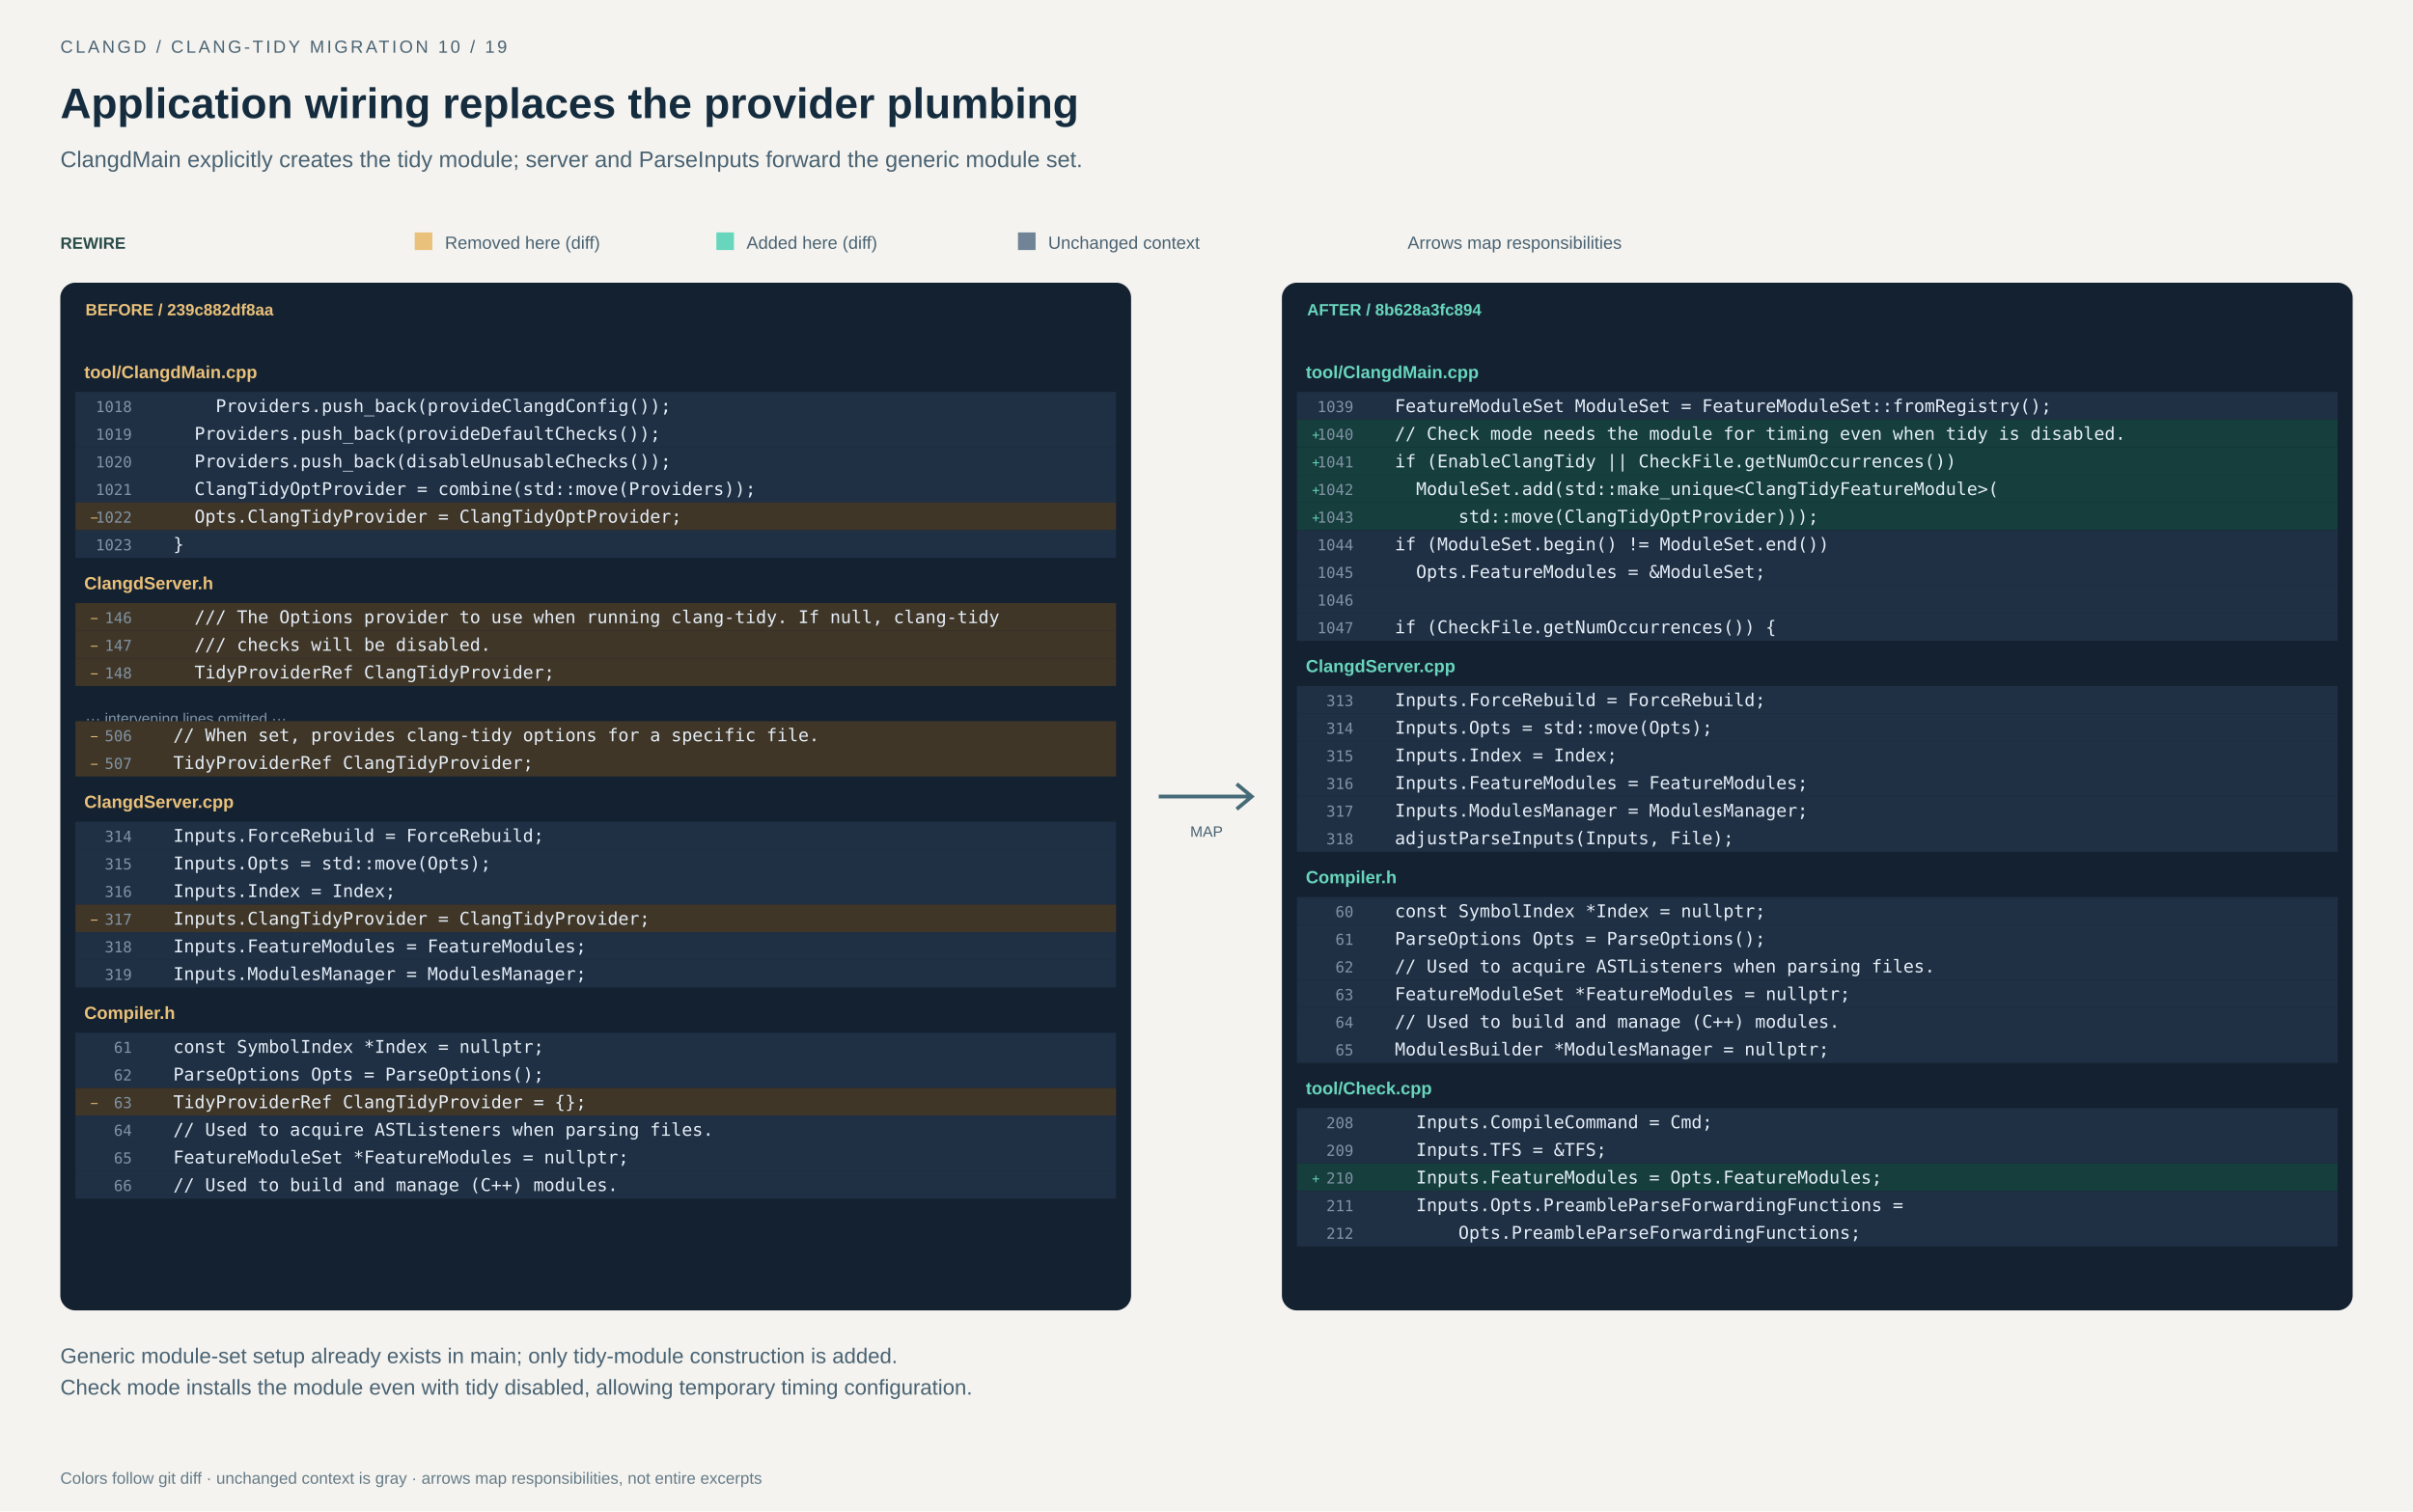
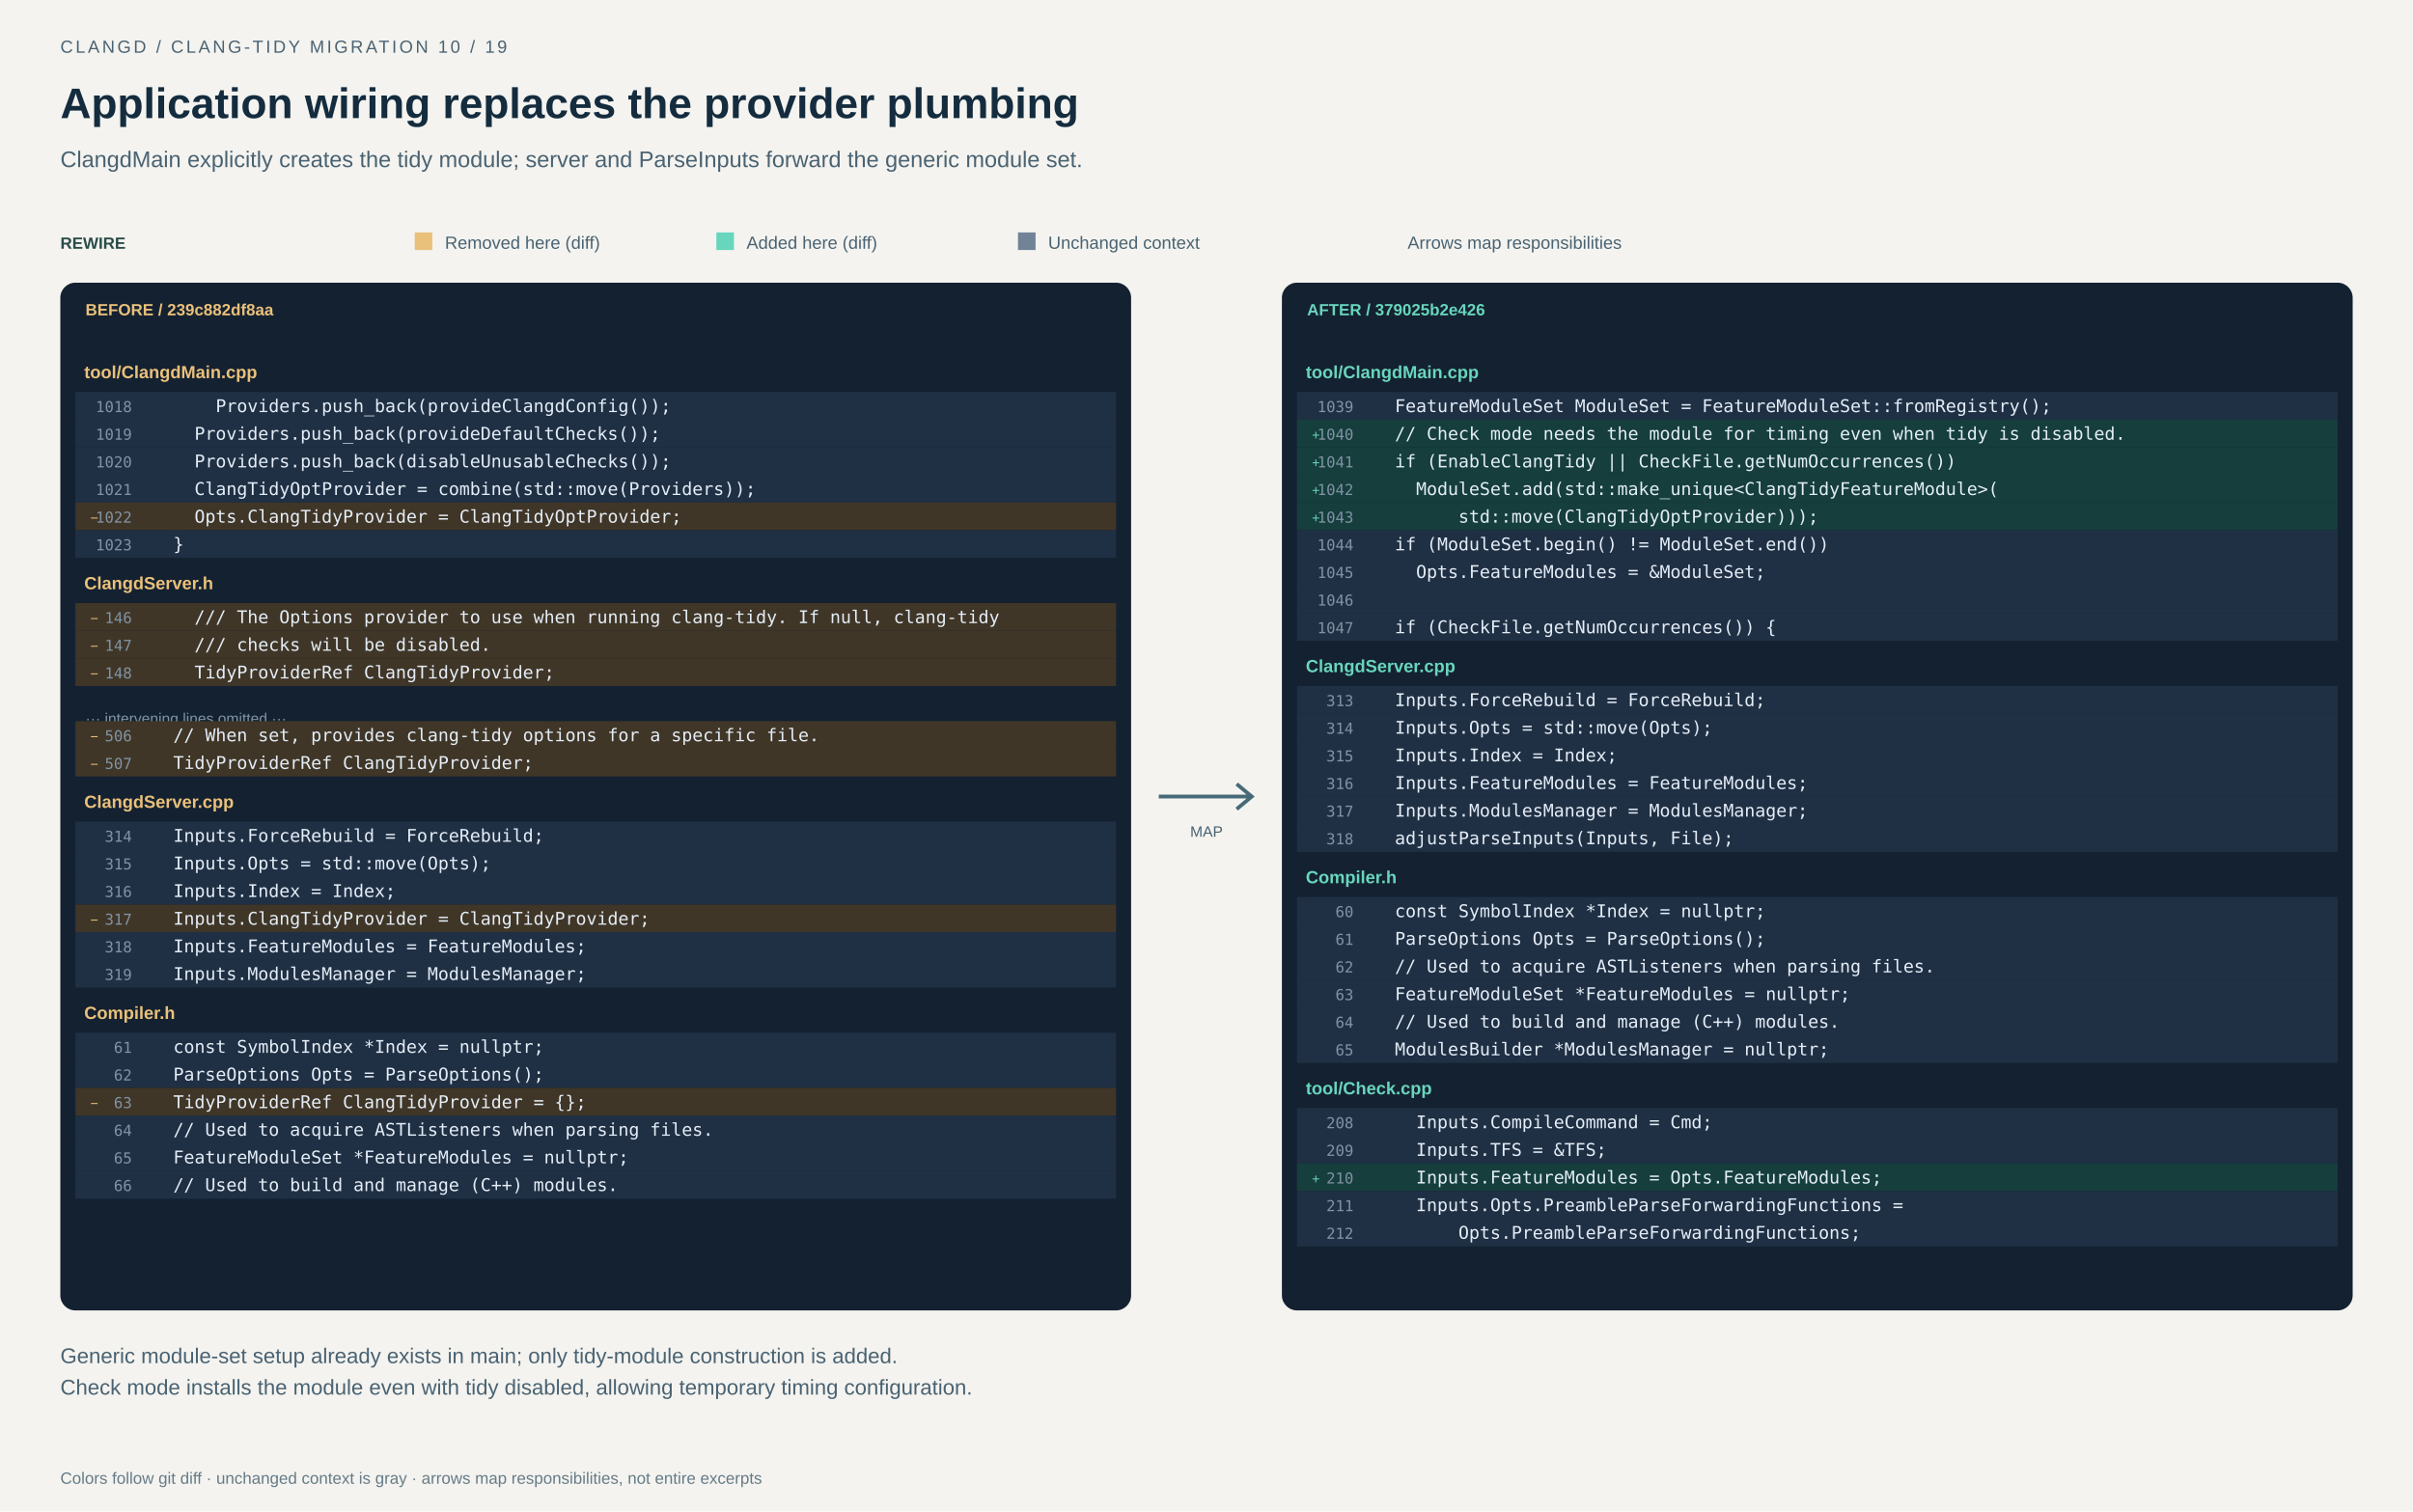
<svg xmlns="http://www.w3.org/2000/svg" width="1920" height="1203" viewBox="0 0 1920 1203">
  <rect width="1920" height="1203" fill="#f4f3ef" />
  <text x="48" y="42" font-family="Arial,Helvetica,sans-serif" font-size="16" fill="#496272" letter-spacing="2" style="font-size:14px">CLANGD / CLANG-TIDY MIGRATION     10 / 19</text>
  <text x="48" y="94" font-family="Arial,Helvetica,sans-serif" font-size="16" fill="#496272" font-weight="700" style="fill:#142c3e;font-size:34px">Application wiring replaces the provider plumbing</text>
  <text x="48" y="133" font-family="Arial,Helvetica,sans-serif" font-size="16" fill="#496272" style="font-size:18px">ClangdMain explicitly creates the tidy module; server and ParseInputs forward the generic module set.</text>
  <text x="48" y="198" font-family="Arial,Helvetica,sans-serif" font-size="16" fill="#496272" font-weight="700" style="fill:#294b48;font-size:13px">REWIRE</text>
  <rect x="330" y="185" width="14" height="14" fill="#eac17a" />
  <text x="354" y="198" font-family="Arial,Helvetica,sans-serif" font-size="16" fill="#496272" style="font-size:14px">Removed here (diff)</text>
  <rect x="570" y="185" width="14" height="14" fill="#68d6bd" />
  <text x="594" y="198" font-family="Arial,Helvetica,sans-serif" font-size="16" fill="#496272" style="font-size:14px">Added here (diff)</text>
  <rect x="810" y="185" width="14" height="14" fill="#718397" />
  <text x="834" y="198" font-family="Arial,Helvetica,sans-serif" font-size="16" fill="#496272" style="font-size:14px">Unchanged context</text>
  <text x="1120" y="198" font-family="Arial,Helvetica,sans-serif" font-size="16" fill="#496272" style="font-size:14px">Arrows map responsibilities</text>
  <rect x="48" y="225" width="852" height="818" rx="12" fill="#142131" />
  <text x="68" y="251" font-family="Arial,Helvetica,sans-serif" font-size="16" fill="#496272" style="fill:#eac17a;font-size:13px" font-weight="700">BEFORE / 239c882df8aa</text>
  <a href="https://github.com/ArcsinX/llvm-project/blob/239c882df8aa5e256256843090984ee90b43e835/clang-tools-extra/clangd/tool/ClangdMain.cpp#L1018">
    <text x="67" y="301" font-family="Arial,Helvetica,sans-serif" font-size="16" fill="#496272" font-weight="600" style="fill:#eac17a;font-size:14px">tool/ClangdMain.cpp</text>
  </a>
  <rect x="60" y="312" width="828" height="22" fill="#203044" />
  <text x="105" y="328" text-anchor="end" font-family="Menlo,Consolas,monospace" font-size="12" fill="#8093a5">1018</text>
  <text x="121" y="328" xml:space="preserve" font-family="Menlo,Consolas,monospace" font-size="14" fill="#e4edf7">      Providers.push_back(provideClangdConfig());</text>
  <rect x="60" y="334" width="828" height="22" fill="#203044" />
  <text x="105" y="350" text-anchor="end" font-family="Menlo,Consolas,monospace" font-size="12" fill="#8093a5">1019</text>
  <text x="121" y="350" xml:space="preserve" font-family="Menlo,Consolas,monospace" font-size="14" fill="#e4edf7">    Providers.push_back(provideDefaultChecks());</text>
  <rect x="60" y="356" width="828" height="22" fill="#203044" />
  <text x="105" y="372" text-anchor="end" font-family="Menlo,Consolas,monospace" font-size="12" fill="#8093a5">1020</text>
  <text x="121" y="372" xml:space="preserve" font-family="Menlo,Consolas,monospace" font-size="14" fill="#e4edf7">    Providers.push_back(disableUnusableChecks());</text>
  <rect x="60" y="378" width="828" height="22" fill="#203044" />
  <text x="105" y="394" text-anchor="end" font-family="Menlo,Consolas,monospace" font-size="12" fill="#8093a5">1021</text>
  <text x="121" y="394" xml:space="preserve" font-family="Menlo,Consolas,monospace" font-size="14" fill="#e4edf7">    ClangTidyOptProvider = combine(std::move(Providers));</text>
  <rect x="60" y="400" width="828" height="22" fill="#403627" />
  <text x="75" y="416" font-family="Arial,Helvetica,sans-serif" font-size="11" fill="#eac17a" text-anchor="middle">−</text>
  <text x="105" y="416" text-anchor="end" font-family="Menlo,Consolas,monospace" font-size="12" fill="#8093a5">1022</text>
  <text x="121" y="416" xml:space="preserve" font-family="Menlo,Consolas,monospace" font-size="14" fill="#e4edf7">    Opts.ClangTidyProvider = ClangTidyOptProvider;</text>
  <rect x="60" y="422" width="828" height="22" fill="#203044" />
  <text x="105" y="438" text-anchor="end" font-family="Menlo,Consolas,monospace" font-size="12" fill="#8093a5">1023</text>
  <text x="121" y="438" xml:space="preserve" font-family="Menlo,Consolas,monospace" font-size="14" fill="#e4edf7">  }</text>
  <a href="https://github.com/ArcsinX/llvm-project/blob/239c882df8aa5e256256843090984ee90b43e835/clang-tools-extra/clangd/ClangdServer.h#L146">
    <text x="67" y="469" font-family="Arial,Helvetica,sans-serif" font-size="16" fill="#496272" font-weight="600" style="fill:#eac17a;font-size:14px">ClangdServer.h</text>
  </a>
  <rect x="60" y="480" width="828" height="22" fill="#403627" />
  <text x="75" y="496" font-family="Arial,Helvetica,sans-serif" font-size="11" fill="#eac17a" text-anchor="middle">−</text>
  <text x="105" y="496" text-anchor="end" font-family="Menlo,Consolas,monospace" font-size="12" fill="#8093a5">146</text>
  <text x="121" y="496" xml:space="preserve" font-family="Menlo,Consolas,monospace" font-size="14" fill="#e4edf7">    /// The Options provider to use when running clang-tidy. If null, clang-tidy</text>
  <rect x="60" y="502" width="828" height="22" fill="#403627" />
  <text x="75" y="518" font-family="Arial,Helvetica,sans-serif" font-size="11" fill="#eac17a" text-anchor="middle">−</text>
  <text x="105" y="518" text-anchor="end" font-family="Menlo,Consolas,monospace" font-size="12" fill="#8093a5">147</text>
  <text x="121" y="518" xml:space="preserve" font-family="Menlo,Consolas,monospace" font-size="14" fill="#e4edf7">    /// checks will be disabled.</text>
  <rect x="60" y="524" width="828" height="22" fill="#403627" />
  <text x="75" y="540" font-family="Arial,Helvetica,sans-serif" font-size="11" fill="#eac17a" text-anchor="middle">−</text>
  <text x="105" y="540" text-anchor="end" font-family="Menlo,Consolas,monospace" font-size="12" fill="#8093a5">148</text>
  <text x="121" y="540" xml:space="preserve" font-family="Menlo,Consolas,monospace" font-size="14" fill="#e4edf7">    TidyProviderRef ClangTidyProvider;</text>
  <text x="68" y="576" font-family="Arial,Helvetica,sans-serif" font-size="16" fill="#496272" style="fill:#8093a5;font-size:12px">··· intervening lines omitted ···</text>
  <rect x="60" y="574" width="828" height="22" fill="#403627" />
  <text x="75" y="590" font-family="Arial,Helvetica,sans-serif" font-size="11" fill="#eac17a" text-anchor="middle">−</text>
  <text x="105" y="590" text-anchor="end" font-family="Menlo,Consolas,monospace" font-size="12" fill="#8093a5">506</text>
  <text x="121" y="590" xml:space="preserve" font-family="Menlo,Consolas,monospace" font-size="14" fill="#e4edf7">  // When set, provides clang-tidy options for a specific file.</text>
  <rect x="60" y="596" width="828" height="22" fill="#403627" />
  <text x="75" y="612" font-family="Arial,Helvetica,sans-serif" font-size="11" fill="#eac17a" text-anchor="middle">−</text>
  <text x="105" y="612" text-anchor="end" font-family="Menlo,Consolas,monospace" font-size="12" fill="#8093a5">507</text>
  <text x="121" y="612" xml:space="preserve" font-family="Menlo,Consolas,monospace" font-size="14" fill="#e4edf7">  TidyProviderRef ClangTidyProvider;</text>
  <a href="https://github.com/ArcsinX/llvm-project/blob/239c882df8aa5e256256843090984ee90b43e835/clang-tools-extra/clangd/ClangdServer.cpp#L314">
    <text x="67" y="643" font-family="Arial,Helvetica,sans-serif" font-size="16" fill="#496272" font-weight="600" style="fill:#eac17a;font-size:14px">ClangdServer.cpp</text>
  </a>
  <rect x="60" y="654" width="828" height="22" fill="#203044" />
  <text x="105" y="670" text-anchor="end" font-family="Menlo,Consolas,monospace" font-size="12" fill="#8093a5">314</text>
  <text x="121" y="670" xml:space="preserve" font-family="Menlo,Consolas,monospace" font-size="14" fill="#e4edf7">  Inputs.ForceRebuild = ForceRebuild;</text>
  <rect x="60" y="676" width="828" height="22" fill="#203044" />
  <text x="105" y="692" text-anchor="end" font-family="Menlo,Consolas,monospace" font-size="12" fill="#8093a5">315</text>
  <text x="121" y="692" xml:space="preserve" font-family="Menlo,Consolas,monospace" font-size="14" fill="#e4edf7">  Inputs.Opts = std::move(Opts);</text>
  <rect x="60" y="698" width="828" height="22" fill="#203044" />
  <text x="105" y="714" text-anchor="end" font-family="Menlo,Consolas,monospace" font-size="12" fill="#8093a5">316</text>
  <text x="121" y="714" xml:space="preserve" font-family="Menlo,Consolas,monospace" font-size="14" fill="#e4edf7">  Inputs.Index = Index;</text>
  <rect x="60" y="720" width="828" height="22" fill="#403627" />
  <text x="75" y="736" font-family="Arial,Helvetica,sans-serif" font-size="11" fill="#eac17a" text-anchor="middle">−</text>
  <text x="105" y="736" text-anchor="end" font-family="Menlo,Consolas,monospace" font-size="12" fill="#8093a5">317</text>
  <text x="121" y="736" xml:space="preserve" font-family="Menlo,Consolas,monospace" font-size="14" fill="#e4edf7">  Inputs.ClangTidyProvider = ClangTidyProvider;</text>
  <rect x="60" y="742" width="828" height="22" fill="#203044" />
  <text x="105" y="758" text-anchor="end" font-family="Menlo,Consolas,monospace" font-size="12" fill="#8093a5">318</text>
  <text x="121" y="758" xml:space="preserve" font-family="Menlo,Consolas,monospace" font-size="14" fill="#e4edf7">  Inputs.FeatureModules = FeatureModules;</text>
  <rect x="60" y="764" width="828" height="22" fill="#203044" />
  <text x="105" y="780" text-anchor="end" font-family="Menlo,Consolas,monospace" font-size="12" fill="#8093a5">319</text>
  <text x="121" y="780" xml:space="preserve" font-family="Menlo,Consolas,monospace" font-size="14" fill="#e4edf7">  Inputs.ModulesManager = ModulesManager;</text>
  <a href="https://github.com/ArcsinX/llvm-project/blob/239c882df8aa5e256256843090984ee90b43e835/clang-tools-extra/clangd/Compiler.h#L61">
    <text x="67" y="811" font-family="Arial,Helvetica,sans-serif" font-size="16" fill="#496272" font-weight="600" style="fill:#eac17a;font-size:14px">Compiler.h</text>
  </a>
  <rect x="60" y="822" width="828" height="22" fill="#203044" />
  <text x="105" y="838" text-anchor="end" font-family="Menlo,Consolas,monospace" font-size="12" fill="#8093a5">61</text>
  <text x="121" y="838" xml:space="preserve" font-family="Menlo,Consolas,monospace" font-size="14" fill="#e4edf7">  const SymbolIndex *Index = nullptr;</text>
  <rect x="60" y="844" width="828" height="22" fill="#203044" />
  <text x="105" y="860" text-anchor="end" font-family="Menlo,Consolas,monospace" font-size="12" fill="#8093a5">62</text>
  <text x="121" y="860" xml:space="preserve" font-family="Menlo,Consolas,monospace" font-size="14" fill="#e4edf7">  ParseOptions Opts = ParseOptions();</text>
  <rect x="60" y="866" width="828" height="22" fill="#403627" />
  <text x="75" y="882" font-family="Arial,Helvetica,sans-serif" font-size="11" fill="#eac17a" text-anchor="middle">−</text>
  <text x="105" y="882" text-anchor="end" font-family="Menlo,Consolas,monospace" font-size="12" fill="#8093a5">63</text>
  <text x="121" y="882" xml:space="preserve" font-family="Menlo,Consolas,monospace" font-size="14" fill="#e4edf7">  TidyProviderRef ClangTidyProvider = {};</text>
  <rect x="60" y="888" width="828" height="22" fill="#203044" />
  <text x="105" y="904" text-anchor="end" font-family="Menlo,Consolas,monospace" font-size="12" fill="#8093a5">64</text>
  <text x="121" y="904" xml:space="preserve" font-family="Menlo,Consolas,monospace" font-size="14" fill="#e4edf7">  // Used to acquire ASTListeners when parsing files.</text>
  <rect x="60" y="910" width="828" height="22" fill="#203044" />
  <text x="105" y="926" text-anchor="end" font-family="Menlo,Consolas,monospace" font-size="12" fill="#8093a5">65</text>
  <text x="121" y="926" xml:space="preserve" font-family="Menlo,Consolas,monospace" font-size="14" fill="#e4edf7">  FeatureModuleSet *FeatureModules = nullptr;</text>
  <rect x="60" y="932" width="828" height="22" fill="#203044" />
  <text x="105" y="948" text-anchor="end" font-family="Menlo,Consolas,monospace" font-size="12" fill="#8093a5">66</text>
  <text x="121" y="948" xml:space="preserve" font-family="Menlo,Consolas,monospace" font-size="14" fill="#e4edf7">  // Used to build and manage (C++) modules.</text>
  <rect x="1020" y="225" width="852" height="818" rx="12" fill="#142131" />
-   <text x="1040" y="251" font-family="Arial,Helvetica,sans-serif" font-size="16" fill="#496272" style="fill:#68d6bd;font-size:13px" font-weight="700">AFTER / 8b628a3fc894</text>
-   <a href="https://github.com/ArcsinX/llvm-project/blob/8b628a3fc894a6b67b3d2c5d9fb6acdb73993a62/clang-tools-extra/clangd/tool/ClangdMain.cpp#L1039">
+   <text x="1040" y="251" font-family="Arial,Helvetica,sans-serif" font-size="16" fill="#496272" style="fill:#68d6bd;font-size:13px" font-weight="700">AFTER / 379025b2e426</text>
+   <a href="https://github.com/ArcsinX/llvm-project/blob/379025b2e426594be031e6007c2cff9d84942079/clang-tools-extra/clangd/tool/ClangdMain.cpp#L1039">
    <text x="1039" y="301" font-family="Arial,Helvetica,sans-serif" font-size="16" fill="#496272" font-weight="600" style="fill:#68d6bd;font-size:14px">tool/ClangdMain.cpp</text>
  </a>
  <rect x="1032" y="312" width="828" height="22" fill="#203044" />
  <text x="1077" y="328" text-anchor="end" font-family="Menlo,Consolas,monospace" font-size="12" fill="#8093a5">1039</text>
  <text x="1093" y="328" xml:space="preserve" font-family="Menlo,Consolas,monospace" font-size="14" fill="#e4edf7">  FeatureModuleSet ModuleSet = FeatureModuleSet::fromRegistry();</text>
  <rect x="1032" y="334" width="828" height="22" fill="#153e3c" />
  <text x="1047" y="350" font-family="Arial,Helvetica,sans-serif" font-size="11" fill="#68d6bd" text-anchor="middle">+</text>
  <text x="1077" y="350" text-anchor="end" font-family="Menlo,Consolas,monospace" font-size="12" fill="#8093a5">1040</text>
  <text x="1093" y="350" xml:space="preserve" font-family="Menlo,Consolas,monospace" font-size="14" fill="#e4edf7">  // Check mode needs the module for timing even when tidy is disabled.</text>
  <rect x="1032" y="356" width="828" height="22" fill="#153e3c" />
  <text x="1047" y="372" font-family="Arial,Helvetica,sans-serif" font-size="11" fill="#68d6bd" text-anchor="middle">+</text>
  <text x="1077" y="372" text-anchor="end" font-family="Menlo,Consolas,monospace" font-size="12" fill="#8093a5">1041</text>
  <text x="1093" y="372" xml:space="preserve" font-family="Menlo,Consolas,monospace" font-size="14" fill="#e4edf7">  if (EnableClangTidy || CheckFile.getNumOccurrences())</text>
  <rect x="1032" y="378" width="828" height="22" fill="#153e3c" />
  <text x="1047" y="394" font-family="Arial,Helvetica,sans-serif" font-size="11" fill="#68d6bd" text-anchor="middle">+</text>
  <text x="1077" y="394" text-anchor="end" font-family="Menlo,Consolas,monospace" font-size="12" fill="#8093a5">1042</text>
  <text x="1093" y="394" xml:space="preserve" font-family="Menlo,Consolas,monospace" font-size="14" fill="#e4edf7">    ModuleSet.add(std::make_unique&lt;ClangTidyFeatureModule&gt;(</text>
  <rect x="1032" y="400" width="828" height="22" fill="#153e3c" />
  <text x="1047" y="416" font-family="Arial,Helvetica,sans-serif" font-size="11" fill="#68d6bd" text-anchor="middle">+</text>
  <text x="1077" y="416" text-anchor="end" font-family="Menlo,Consolas,monospace" font-size="12" fill="#8093a5">1043</text>
  <text x="1093" y="416" xml:space="preserve" font-family="Menlo,Consolas,monospace" font-size="14" fill="#e4edf7">        std::move(ClangTidyOptProvider)));</text>
  <rect x="1032" y="422" width="828" height="22" fill="#203044" />
  <text x="1077" y="438" text-anchor="end" font-family="Menlo,Consolas,monospace" font-size="12" fill="#8093a5">1044</text>
  <text x="1093" y="438" xml:space="preserve" font-family="Menlo,Consolas,monospace" font-size="14" fill="#e4edf7">  if (ModuleSet.begin() != ModuleSet.end())</text>
  <rect x="1032" y="444" width="828" height="22" fill="#203044" />
  <text x="1077" y="460" text-anchor="end" font-family="Menlo,Consolas,monospace" font-size="12" fill="#8093a5">1045</text>
  <text x="1093" y="460" xml:space="preserve" font-family="Menlo,Consolas,monospace" font-size="14" fill="#e4edf7">    Opts.FeatureModules = &amp;ModuleSet;</text>
  <rect x="1032" y="466" width="828" height="22" fill="#203044" />
  <text x="1077" y="482" text-anchor="end" font-family="Menlo,Consolas,monospace" font-size="12" fill="#8093a5">1046</text>
  <text x="1093" y="482" xml:space="preserve" font-family="Menlo,Consolas,monospace" font-size="14" fill="#e4edf7" />
  <rect x="1032" y="488" width="828" height="22" fill="#203044" />
  <text x="1077" y="504" text-anchor="end" font-family="Menlo,Consolas,monospace" font-size="12" fill="#8093a5">1047</text>
  <text x="1093" y="504" xml:space="preserve" font-family="Menlo,Consolas,monospace" font-size="14" fill="#e4edf7">  if (CheckFile.getNumOccurrences()) {</text>
-   <a href="https://github.com/ArcsinX/llvm-project/blob/8b628a3fc894a6b67b3d2c5d9fb6acdb73993a62/clang-tools-extra/clangd/ClangdServer.cpp#L313">
+   <a href="https://github.com/ArcsinX/llvm-project/blob/379025b2e426594be031e6007c2cff9d84942079/clang-tools-extra/clangd/ClangdServer.cpp#L313">
    <text x="1039" y="535" font-family="Arial,Helvetica,sans-serif" font-size="16" fill="#496272" font-weight="600" style="fill:#68d6bd;font-size:14px">ClangdServer.cpp</text>
  </a>
  <rect x="1032" y="546" width="828" height="22" fill="#203044" />
  <text x="1077" y="562" text-anchor="end" font-family="Menlo,Consolas,monospace" font-size="12" fill="#8093a5">313</text>
  <text x="1093" y="562" xml:space="preserve" font-family="Menlo,Consolas,monospace" font-size="14" fill="#e4edf7">  Inputs.ForceRebuild = ForceRebuild;</text>
  <rect x="1032" y="568" width="828" height="22" fill="#203044" />
  <text x="1077" y="584" text-anchor="end" font-family="Menlo,Consolas,monospace" font-size="12" fill="#8093a5">314</text>
  <text x="1093" y="584" xml:space="preserve" font-family="Menlo,Consolas,monospace" font-size="14" fill="#e4edf7">  Inputs.Opts = std::move(Opts);</text>
  <rect x="1032" y="590" width="828" height="22" fill="#203044" />
  <text x="1077" y="606" text-anchor="end" font-family="Menlo,Consolas,monospace" font-size="12" fill="#8093a5">315</text>
  <text x="1093" y="606" xml:space="preserve" font-family="Menlo,Consolas,monospace" font-size="14" fill="#e4edf7">  Inputs.Index = Index;</text>
  <rect x="1032" y="612" width="828" height="22" fill="#203044" />
  <text x="1077" y="628" text-anchor="end" font-family="Menlo,Consolas,monospace" font-size="12" fill="#8093a5">316</text>
  <text x="1093" y="628" xml:space="preserve" font-family="Menlo,Consolas,monospace" font-size="14" fill="#e4edf7">  Inputs.FeatureModules = FeatureModules;</text>
  <rect x="1032" y="634" width="828" height="22" fill="#203044" />
  <text x="1077" y="650" text-anchor="end" font-family="Menlo,Consolas,monospace" font-size="12" fill="#8093a5">317</text>
  <text x="1093" y="650" xml:space="preserve" font-family="Menlo,Consolas,monospace" font-size="14" fill="#e4edf7">  Inputs.ModulesManager = ModulesManager;</text>
  <rect x="1032" y="656" width="828" height="22" fill="#203044" />
  <text x="1077" y="672" text-anchor="end" font-family="Menlo,Consolas,monospace" font-size="12" fill="#8093a5">318</text>
  <text x="1093" y="672" xml:space="preserve" font-family="Menlo,Consolas,monospace" font-size="14" fill="#e4edf7">  adjustParseInputs(Inputs, File);</text>
-   <a href="https://github.com/ArcsinX/llvm-project/blob/8b628a3fc894a6b67b3d2c5d9fb6acdb73993a62/clang-tools-extra/clangd/Compiler.h#L60">
+   <a href="https://github.com/ArcsinX/llvm-project/blob/379025b2e426594be031e6007c2cff9d84942079/clang-tools-extra/clangd/Compiler.h#L60">
    <text x="1039" y="703" font-family="Arial,Helvetica,sans-serif" font-size="16" fill="#496272" font-weight="600" style="fill:#68d6bd;font-size:14px">Compiler.h</text>
  </a>
  <rect x="1032" y="714" width="828" height="22" fill="#203044" />
  <text x="1077" y="730" text-anchor="end" font-family="Menlo,Consolas,monospace" font-size="12" fill="#8093a5">60</text>
  <text x="1093" y="730" xml:space="preserve" font-family="Menlo,Consolas,monospace" font-size="14" fill="#e4edf7">  const SymbolIndex *Index = nullptr;</text>
  <rect x="1032" y="736" width="828" height="22" fill="#203044" />
  <text x="1077" y="752" text-anchor="end" font-family="Menlo,Consolas,monospace" font-size="12" fill="#8093a5">61</text>
  <text x="1093" y="752" xml:space="preserve" font-family="Menlo,Consolas,monospace" font-size="14" fill="#e4edf7">  ParseOptions Opts = ParseOptions();</text>
  <rect x="1032" y="758" width="828" height="22" fill="#203044" />
  <text x="1077" y="774" text-anchor="end" font-family="Menlo,Consolas,monospace" font-size="12" fill="#8093a5">62</text>
  <text x="1093" y="774" xml:space="preserve" font-family="Menlo,Consolas,monospace" font-size="14" fill="#e4edf7">  // Used to acquire ASTListeners when parsing files.</text>
  <rect x="1032" y="780" width="828" height="22" fill="#203044" />
  <text x="1077" y="796" text-anchor="end" font-family="Menlo,Consolas,monospace" font-size="12" fill="#8093a5">63</text>
  <text x="1093" y="796" xml:space="preserve" font-family="Menlo,Consolas,monospace" font-size="14" fill="#e4edf7">  FeatureModuleSet *FeatureModules = nullptr;</text>
  <rect x="1032" y="802" width="828" height="22" fill="#203044" />
  <text x="1077" y="818" text-anchor="end" font-family="Menlo,Consolas,monospace" font-size="12" fill="#8093a5">64</text>
  <text x="1093" y="818" xml:space="preserve" font-family="Menlo,Consolas,monospace" font-size="14" fill="#e4edf7">  // Used to build and manage (C++) modules.</text>
  <rect x="1032" y="824" width="828" height="22" fill="#203044" />
  <text x="1077" y="840" text-anchor="end" font-family="Menlo,Consolas,monospace" font-size="12" fill="#8093a5">65</text>
  <text x="1093" y="840" xml:space="preserve" font-family="Menlo,Consolas,monospace" font-size="14" fill="#e4edf7">  ModulesBuilder *ModulesManager = nullptr;</text>
-   <a href="https://github.com/ArcsinX/llvm-project/blob/8b628a3fc894a6b67b3d2c5d9fb6acdb73993a62/clang-tools-extra/clangd/tool/Check.cpp#L208">
+   <a href="https://github.com/ArcsinX/llvm-project/blob/379025b2e426594be031e6007c2cff9d84942079/clang-tools-extra/clangd/tool/Check.cpp#L208">
    <text x="1039" y="871" font-family="Arial,Helvetica,sans-serif" font-size="16" fill="#496272" font-weight="600" style="fill:#68d6bd;font-size:14px">tool/Check.cpp</text>
  </a>
  <rect x="1032" y="882" width="828" height="22" fill="#203044" />
  <text x="1077" y="898" text-anchor="end" font-family="Menlo,Consolas,monospace" font-size="12" fill="#8093a5">208</text>
  <text x="1093" y="898" xml:space="preserve" font-family="Menlo,Consolas,monospace" font-size="14" fill="#e4edf7">    Inputs.CompileCommand = Cmd;</text>
  <rect x="1032" y="904" width="828" height="22" fill="#203044" />
  <text x="1077" y="920" text-anchor="end" font-family="Menlo,Consolas,monospace" font-size="12" fill="#8093a5">209</text>
  <text x="1093" y="920" xml:space="preserve" font-family="Menlo,Consolas,monospace" font-size="14" fill="#e4edf7">    Inputs.TFS = &amp;TFS;</text>
  <rect x="1032" y="926" width="828" height="22" fill="#153e3c" />
  <text x="1047" y="942" font-family="Arial,Helvetica,sans-serif" font-size="11" fill="#68d6bd" text-anchor="middle">+</text>
  <text x="1077" y="942" text-anchor="end" font-family="Menlo,Consolas,monospace" font-size="12" fill="#8093a5">210</text>
  <text x="1093" y="942" xml:space="preserve" font-family="Menlo,Consolas,monospace" font-size="14" fill="#e4edf7">    Inputs.FeatureModules = Opts.FeatureModules;</text>
  <rect x="1032" y="948" width="828" height="22" fill="#203044" />
  <text x="1077" y="964" text-anchor="end" font-family="Menlo,Consolas,monospace" font-size="12" fill="#8093a5">211</text>
  <text x="1093" y="964" xml:space="preserve" font-family="Menlo,Consolas,monospace" font-size="14" fill="#e4edf7">    Inputs.Opts.PreambleParseForwardingFunctions =</text>
  <rect x="1032" y="970" width="828" height="22" fill="#203044" />
  <text x="1077" y="986" text-anchor="end" font-family="Menlo,Consolas,monospace" font-size="12" fill="#8093a5">212</text>
  <text x="1093" y="986" xml:space="preserve" font-family="Menlo,Consolas,monospace" font-size="14" fill="#e4edf7">        Opts.PreambleParseForwardingFunctions;</text>
  <path d="M 922 634 H 996 M 984 624 L 996 634 L 984 644" fill="none" stroke="#466a78" stroke-width="3" />
  <text x="960" y="666" font-family="Arial,Helvetica,sans-serif" font-size="16" fill="#496272" text-anchor="middle" style="font-size:12px">MAP</text>
  <text x="48" y="1085" font-family="Arial,Helvetica,sans-serif" font-size="16" fill="#496272" style="font-size:17px">Generic module-set setup already exists in main; only tidy-module construction is added.</text>
  <text x="48" y="1110" font-family="Arial,Helvetica,sans-serif" font-size="16" fill="#496272" style="font-size:17px">Check mode installs the module even with tidy disabled, allowing temporary timing configuration.</text>
  <text x="48" y="1181" font-family="Arial,Helvetica,sans-serif" font-size="16" fill="#496272" style="font-size:13px;fill:#657b87">Colors follow git diff · unchanged context is gray · arrows map responsibilities, not entire excerpts</text>
</svg>
